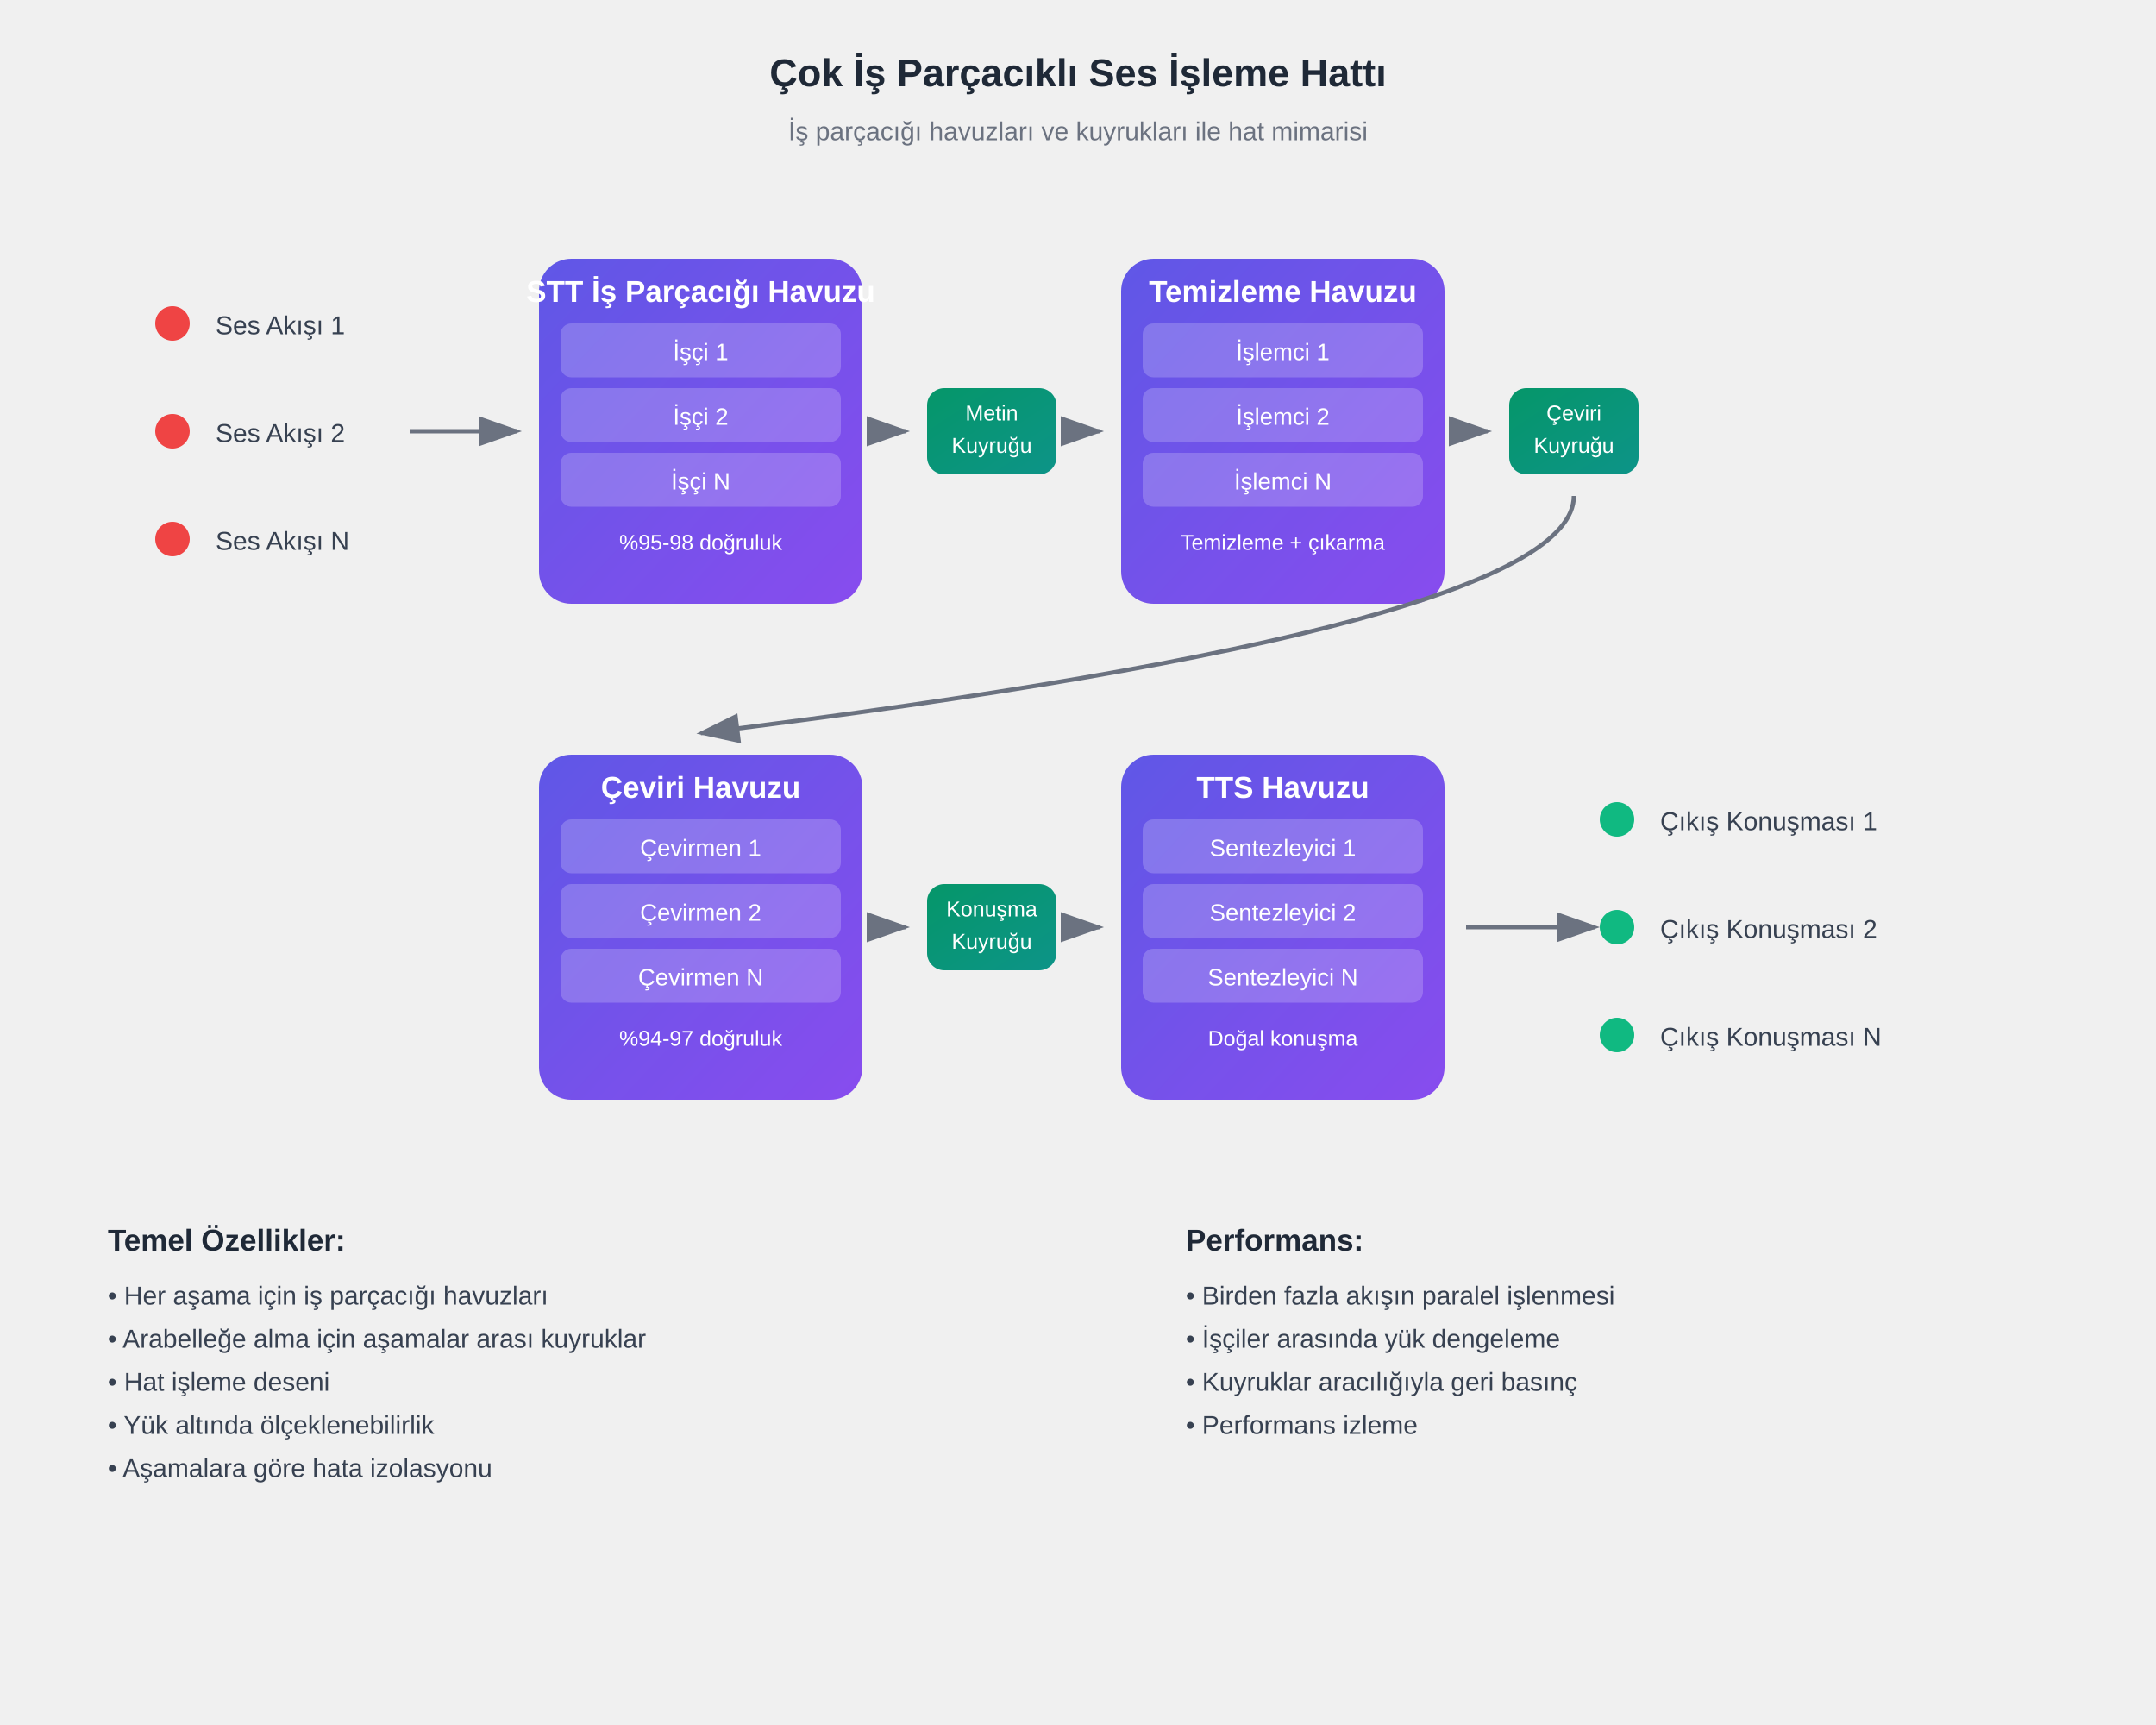
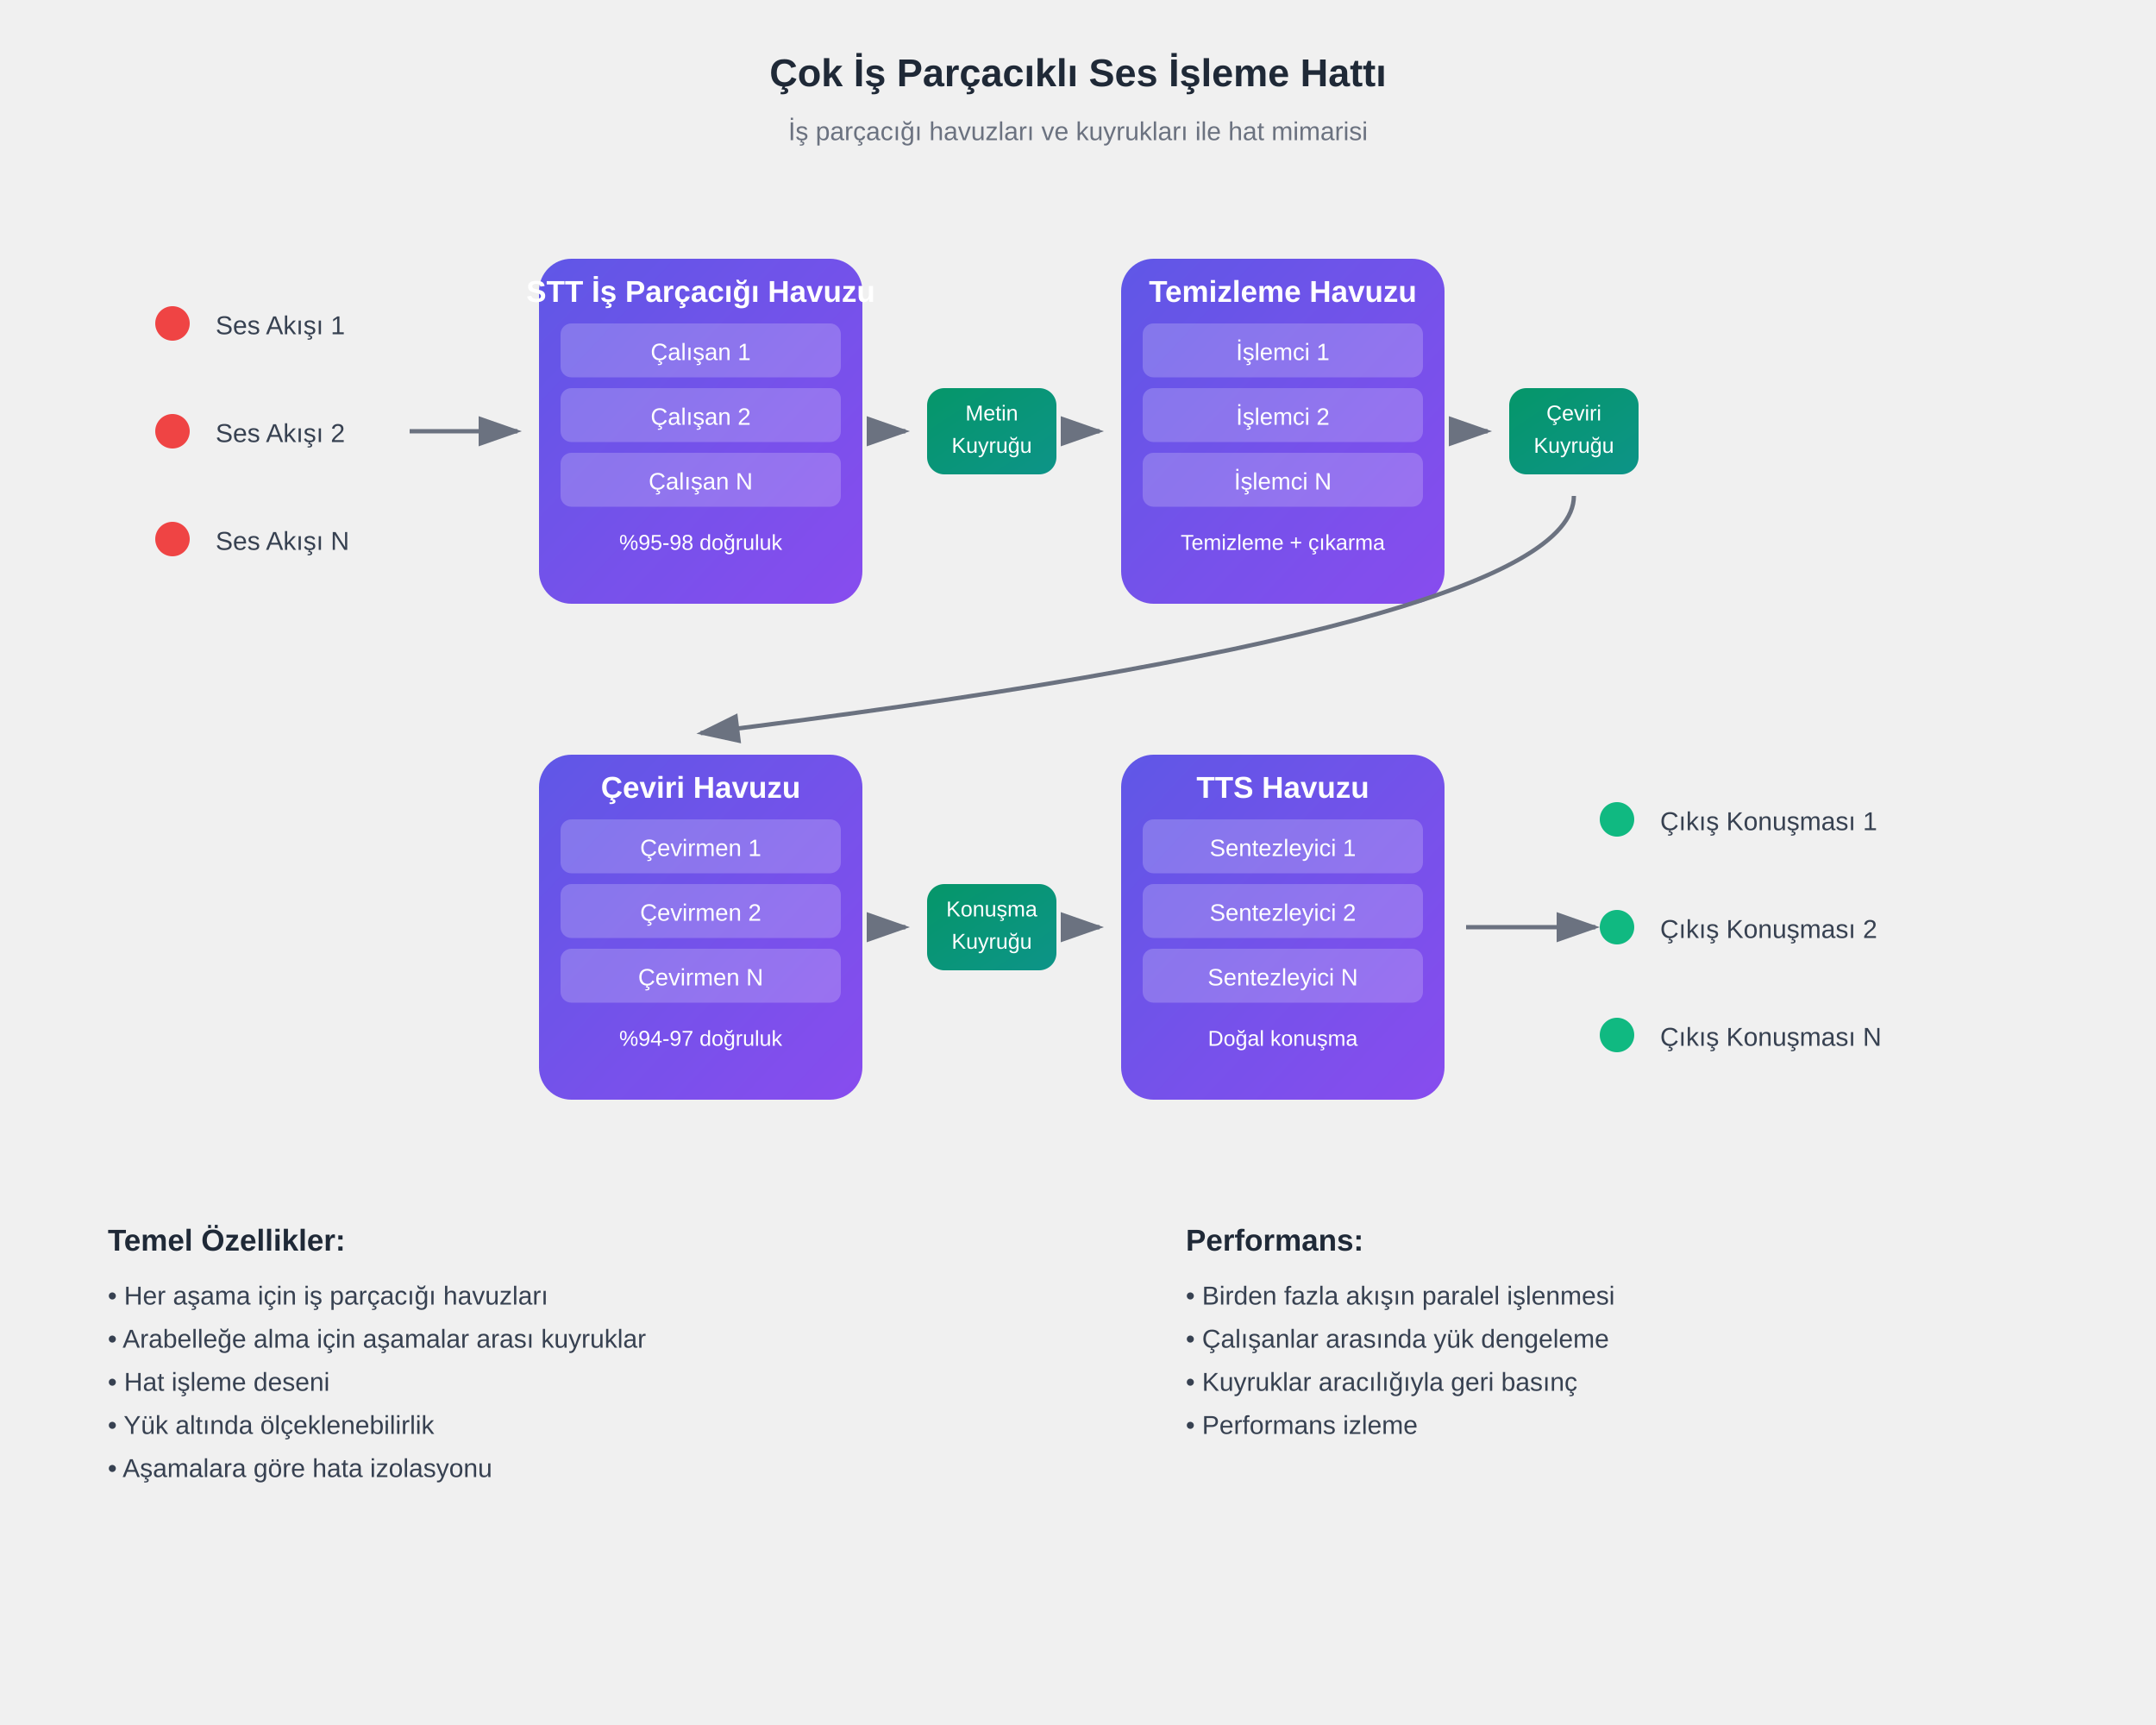
<svg xmlns="http://www.w3.org/2000/svg" viewBox="0 0 1000 800">
  <defs>
    <linearGradient id="threadGrad" x1="0%" y1="0%" x2="100%" y2="100%">
      <stop offset="0%" style="stop-color:#4F46E5;stop-opacity:1" />
      <stop offset="100%" style="stop-color:#7C3AED;stop-opacity:1" />
    </linearGradient>
    <linearGradient id="queueGrad" x1="0%" y1="0%" x2="100%" y2="100%">
      <stop offset="0%" style="stop-color:#059669;stop-opacity:1" />
      <stop offset="100%" style="stop-color:#0D9488;stop-opacity:1" />
    </linearGradient>
  </defs>
  <g>
    <circle cx="80" cy="150" r="8" fill="#EF4444" />
    <circle cx="80" cy="200" r="8" fill="#EF4444" />
    <circle cx="80" cy="250" r="8" fill="#EF4444" />
    <text x="100" y="155" font-family="Arial" font-size="12" fill="#374151">Ses Akışı 1</text>
    <text x="100" y="205" font-family="Arial" font-size="12" fill="#374151">Ses Akışı 2</text>
    <text x="100" y="255" font-family="Arial" font-size="12" fill="#374151">Ses Akışı N</text>
  </g>
  <rect x="250" y="120" width="150" height="160" rx="15" fill="url(#threadGrad)" opacity="0.9" />
  <text x="325" y="140" font-family="Arial" font-size="14" font-weight="bold" fill="white" text-anchor="middle">STT İş Parçacığı Havuzu</text>
  <rect x="260" y="150" width="130" height="25" rx="5" fill="rgba(255,255,255,0.2)" />
-   <text x="325" y="167" font-family="Arial" font-size="11" fill="white" text-anchor="middle">İşçi 1</text>
+   <text x="325" y="167" font-family="Arial" font-size="11" fill="white" text-anchor="middle">Çalışan 1</text>
  <rect x="260" y="180" width="130" height="25" rx="5" fill="rgba(255,255,255,0.2)" />
-   <text x="325" y="197" font-family="Arial" font-size="11" fill="white" text-anchor="middle">İşçi 2</text>
+   <text x="325" y="197" font-family="Arial" font-size="11" fill="white" text-anchor="middle">Çalışan 2</text>
  <rect x="260" y="210" width="130" height="25" rx="5" fill="rgba(255,255,255,0.2)" />
-   <text x="325" y="227" font-family="Arial" font-size="11" fill="white" text-anchor="middle">İşçi N</text>
+   <text x="325" y="227" font-family="Arial" font-size="11" fill="white" text-anchor="middle">Çalışan N</text>
  <text x="325" y="255" font-family="Arial" font-size="10" fill="white" text-anchor="middle">%95-98 doğruluk</text>
  <rect x="430" y="180" width="60" height="40" rx="8" fill="url(#queueGrad)" />
  <text x="460" y="195" font-family="Arial" font-size="10" fill="white" text-anchor="middle">Metin</text>
  <text x="460" y="210" font-family="Arial" font-size="10" fill="white" text-anchor="middle">Kuyruğu</text>
  <rect x="520" y="120" width="150" height="160" rx="15" fill="url(#threadGrad)" opacity="0.9" />
  <text x="595" y="140" font-family="Arial" font-size="14" font-weight="bold" fill="white" text-anchor="middle">Temizleme Havuzu</text>
  <rect x="530" y="150" width="130" height="25" rx="5" fill="rgba(255,255,255,0.2)" />
  <text x="595" y="167" font-family="Arial" font-size="11" fill="white" text-anchor="middle">İşlemci 1</text>
  <rect x="530" y="180" width="130" height="25" rx="5" fill="rgba(255,255,255,0.2)" />
  <text x="595" y="197" font-family="Arial" font-size="11" fill="white" text-anchor="middle">İşlemci 2</text>
  <rect x="530" y="210" width="130" height="25" rx="5" fill="rgba(255,255,255,0.2)" />
  <text x="595" y="227" font-family="Arial" font-size="11" fill="white" text-anchor="middle">İşlemci N</text>
  <text x="595" y="255" font-family="Arial" font-size="10" fill="white" text-anchor="middle">Temizleme + çıkarma</text>
  <rect x="700" y="180" width="60" height="40" rx="8" fill="url(#queueGrad)" />
  <text x="730" y="195" font-family="Arial" font-size="10" fill="white" text-anchor="middle">Çeviri</text>
  <text x="730" y="210" font-family="Arial" font-size="10" fill="white" text-anchor="middle">Kuyruğu</text>
  <rect x="250" y="350" width="150" height="160" rx="15" fill="url(#threadGrad)" opacity="0.9" />
  <text x="325" y="370" font-family="Arial" font-size="14" font-weight="bold" fill="white" text-anchor="middle">Çeviri Havuzu</text>
  <rect x="260" y="380" width="130" height="25" rx="5" fill="rgba(255,255,255,0.2)" />
  <text x="325" y="397" font-family="Arial" font-size="11" fill="white" text-anchor="middle">Çevirmen 1</text>
  <rect x="260" y="410" width="130" height="25" rx="5" fill="rgba(255,255,255,0.2)" />
  <text x="325" y="427" font-family="Arial" font-size="11" fill="white" text-anchor="middle">Çevirmen 2</text>
  <rect x="260" y="440" width="130" height="25" rx="5" fill="rgba(255,255,255,0.2)" />
  <text x="325" y="457" font-family="Arial" font-size="11" fill="white" text-anchor="middle">Çevirmen N</text>
  <text x="325" y="485" font-family="Arial" font-size="10" fill="white" text-anchor="middle">%94-97 doğruluk</text>
  <rect x="430" y="410" width="60" height="40" rx="8" fill="url(#queueGrad)" />
  <text x="460" y="425" font-family="Arial" font-size="10" fill="white" text-anchor="middle">Konuşma</text>
  <text x="460" y="440" font-family="Arial" font-size="10" fill="white" text-anchor="middle">Kuyruğu</text>
  <rect x="520" y="350" width="150" height="160" rx="15" fill="url(#threadGrad)" opacity="0.9" />
  <text x="595" y="370" font-family="Arial" font-size="14" font-weight="bold" fill="white" text-anchor="middle">TTS Havuzu</text>
  <rect x="530" y="380" width="130" height="25" rx="5" fill="rgba(255,255,255,0.2)" />
  <text x="595" y="397" font-family="Arial" font-size="11" fill="white" text-anchor="middle">Sentezleyici 1</text>
  <rect x="530" y="410" width="130" height="25" rx="5" fill="rgba(255,255,255,0.2)" />
  <text x="595" y="427" font-family="Arial" font-size="11" fill="white" text-anchor="middle">Sentezleyici 2</text>
  <rect x="530" y="440" width="130" height="25" rx="5" fill="rgba(255,255,255,0.2)" />
  <text x="595" y="457" font-family="Arial" font-size="11" fill="white" text-anchor="middle">Sentezleyici N</text>
  <text x="595" y="485" font-family="Arial" font-size="10" fill="white" text-anchor="middle">Doğal konuşma</text>
  <g>
    <circle cx="750" cy="380" r="8" fill="#10B981" />
    <circle cx="750" cy="430" r="8" fill="#10B981" />
    <circle cx="750" cy="480" r="8" fill="#10B981" />
    <text x="770" y="385" font-family="Arial" font-size="12" fill="#374151">Çıkış Konuşması 1</text>
    <text x="770" y="435" font-family="Arial" font-size="12" fill="#374151">Çıkış Konuşması 2</text>
    <text x="770" y="485" font-family="Arial" font-size="12" fill="#374151">Çıkış Konuşması N</text>
  </g>
  <path d="M 190 200 L 240 200" stroke="#6B7280" stroke-width="2" fill="none" marker-end="url(#arrowhead)" />
  <path d="M 410 200 L 420 200" stroke="#6B7280" stroke-width="2" fill="none" marker-end="url(#arrowhead)" />
  <path d="M 500 200 L 510 200" stroke="#6B7280" stroke-width="2" fill="none" marker-end="url(#arrowhead)" />
  <path d="M 680 200 L 690 200" stroke="#6B7280" stroke-width="2" fill="none" marker-end="url(#arrowhead)" />
  <path d="M 730 230 Q 730 290 325 340" stroke="#6B7280" stroke-width="2" fill="none" marker-end="url(#arrowhead)" />
  <path d="M 410 430 L 420 430" stroke="#6B7280" stroke-width="2" fill="none" marker-end="url(#arrowhead)" />
  <path d="M 500 430 L 510 430" stroke="#6B7280" stroke-width="2" fill="none" marker-end="url(#arrowhead)" />
  <path d="M 680 430 L 740 430" stroke="#6B7280" stroke-width="2" fill="none" marker-end="url(#arrowhead)" />
  <defs>
    <marker id="arrowhead" markerWidth="10" markerHeight="7" refX="9" refY="3.5" orient="auto">
      <polygon points="0 0, 10 3.5, 0 7" fill="#6B7280" />
    </marker>
  </defs>
  <text x="500" y="40" font-family="Arial" font-size="18" font-weight="bold" fill="#1F2937" text-anchor="middle">Çok İş Parçacıklı Ses İşleme Hattı</text>
  <text x="500" y="65" font-family="Arial" font-size="12" fill="#6B7280" text-anchor="middle">İş parçacığı havuzları ve kuyrukları ile hat mimarisi</text>
  <g>
    <text x="50" y="580" font-family="Arial" font-size="14" font-weight="bold" fill="#1F2937">Temel Özellikler:</text>
    <text x="50" y="605" font-family="Arial" font-size="12" fill="#374151">• Her aşama için iş parçacığı havuzları</text>
    <text x="50" y="625" font-family="Arial" font-size="12" fill="#374151">• Arabelleğe alma için aşamalar arası kuyruklar</text>
    <text x="50" y="645" font-family="Arial" font-size="12" fill="#374151">• Hat işleme deseni</text>
    <text x="50" y="665" font-family="Arial" font-size="12" fill="#374151">• Yük altında ölçeklenebilirlik</text>
    <text x="50" y="685" font-family="Arial" font-size="12" fill="#374151">• Aşamalara göre hata izolasyonu</text>
  </g>
  <g>
    <text x="550" y="580" font-family="Arial" font-size="14" font-weight="bold" fill="#1F2937">Performans:</text>
    <text x="550" y="605" font-family="Arial" font-size="12" fill="#374151">• Birden fazla akışın paralel işlenmesi</text>
-     <text x="550" y="625" font-family="Arial" font-size="12" fill="#374151">• İşçiler arasında yük dengeleme</text>
+     <text x="550" y="625" font-family="Arial" font-size="12" fill="#374151">• Çalışanlar arasında yük dengeleme</text>
    <text x="550" y="645" font-family="Arial" font-size="12" fill="#374151">• Kuyruklar aracılığıyla geri basınç</text>
    <text x="550" y="665" font-family="Arial" font-size="12" fill="#374151">• Performans izleme</text>
  </g>
</svg>
